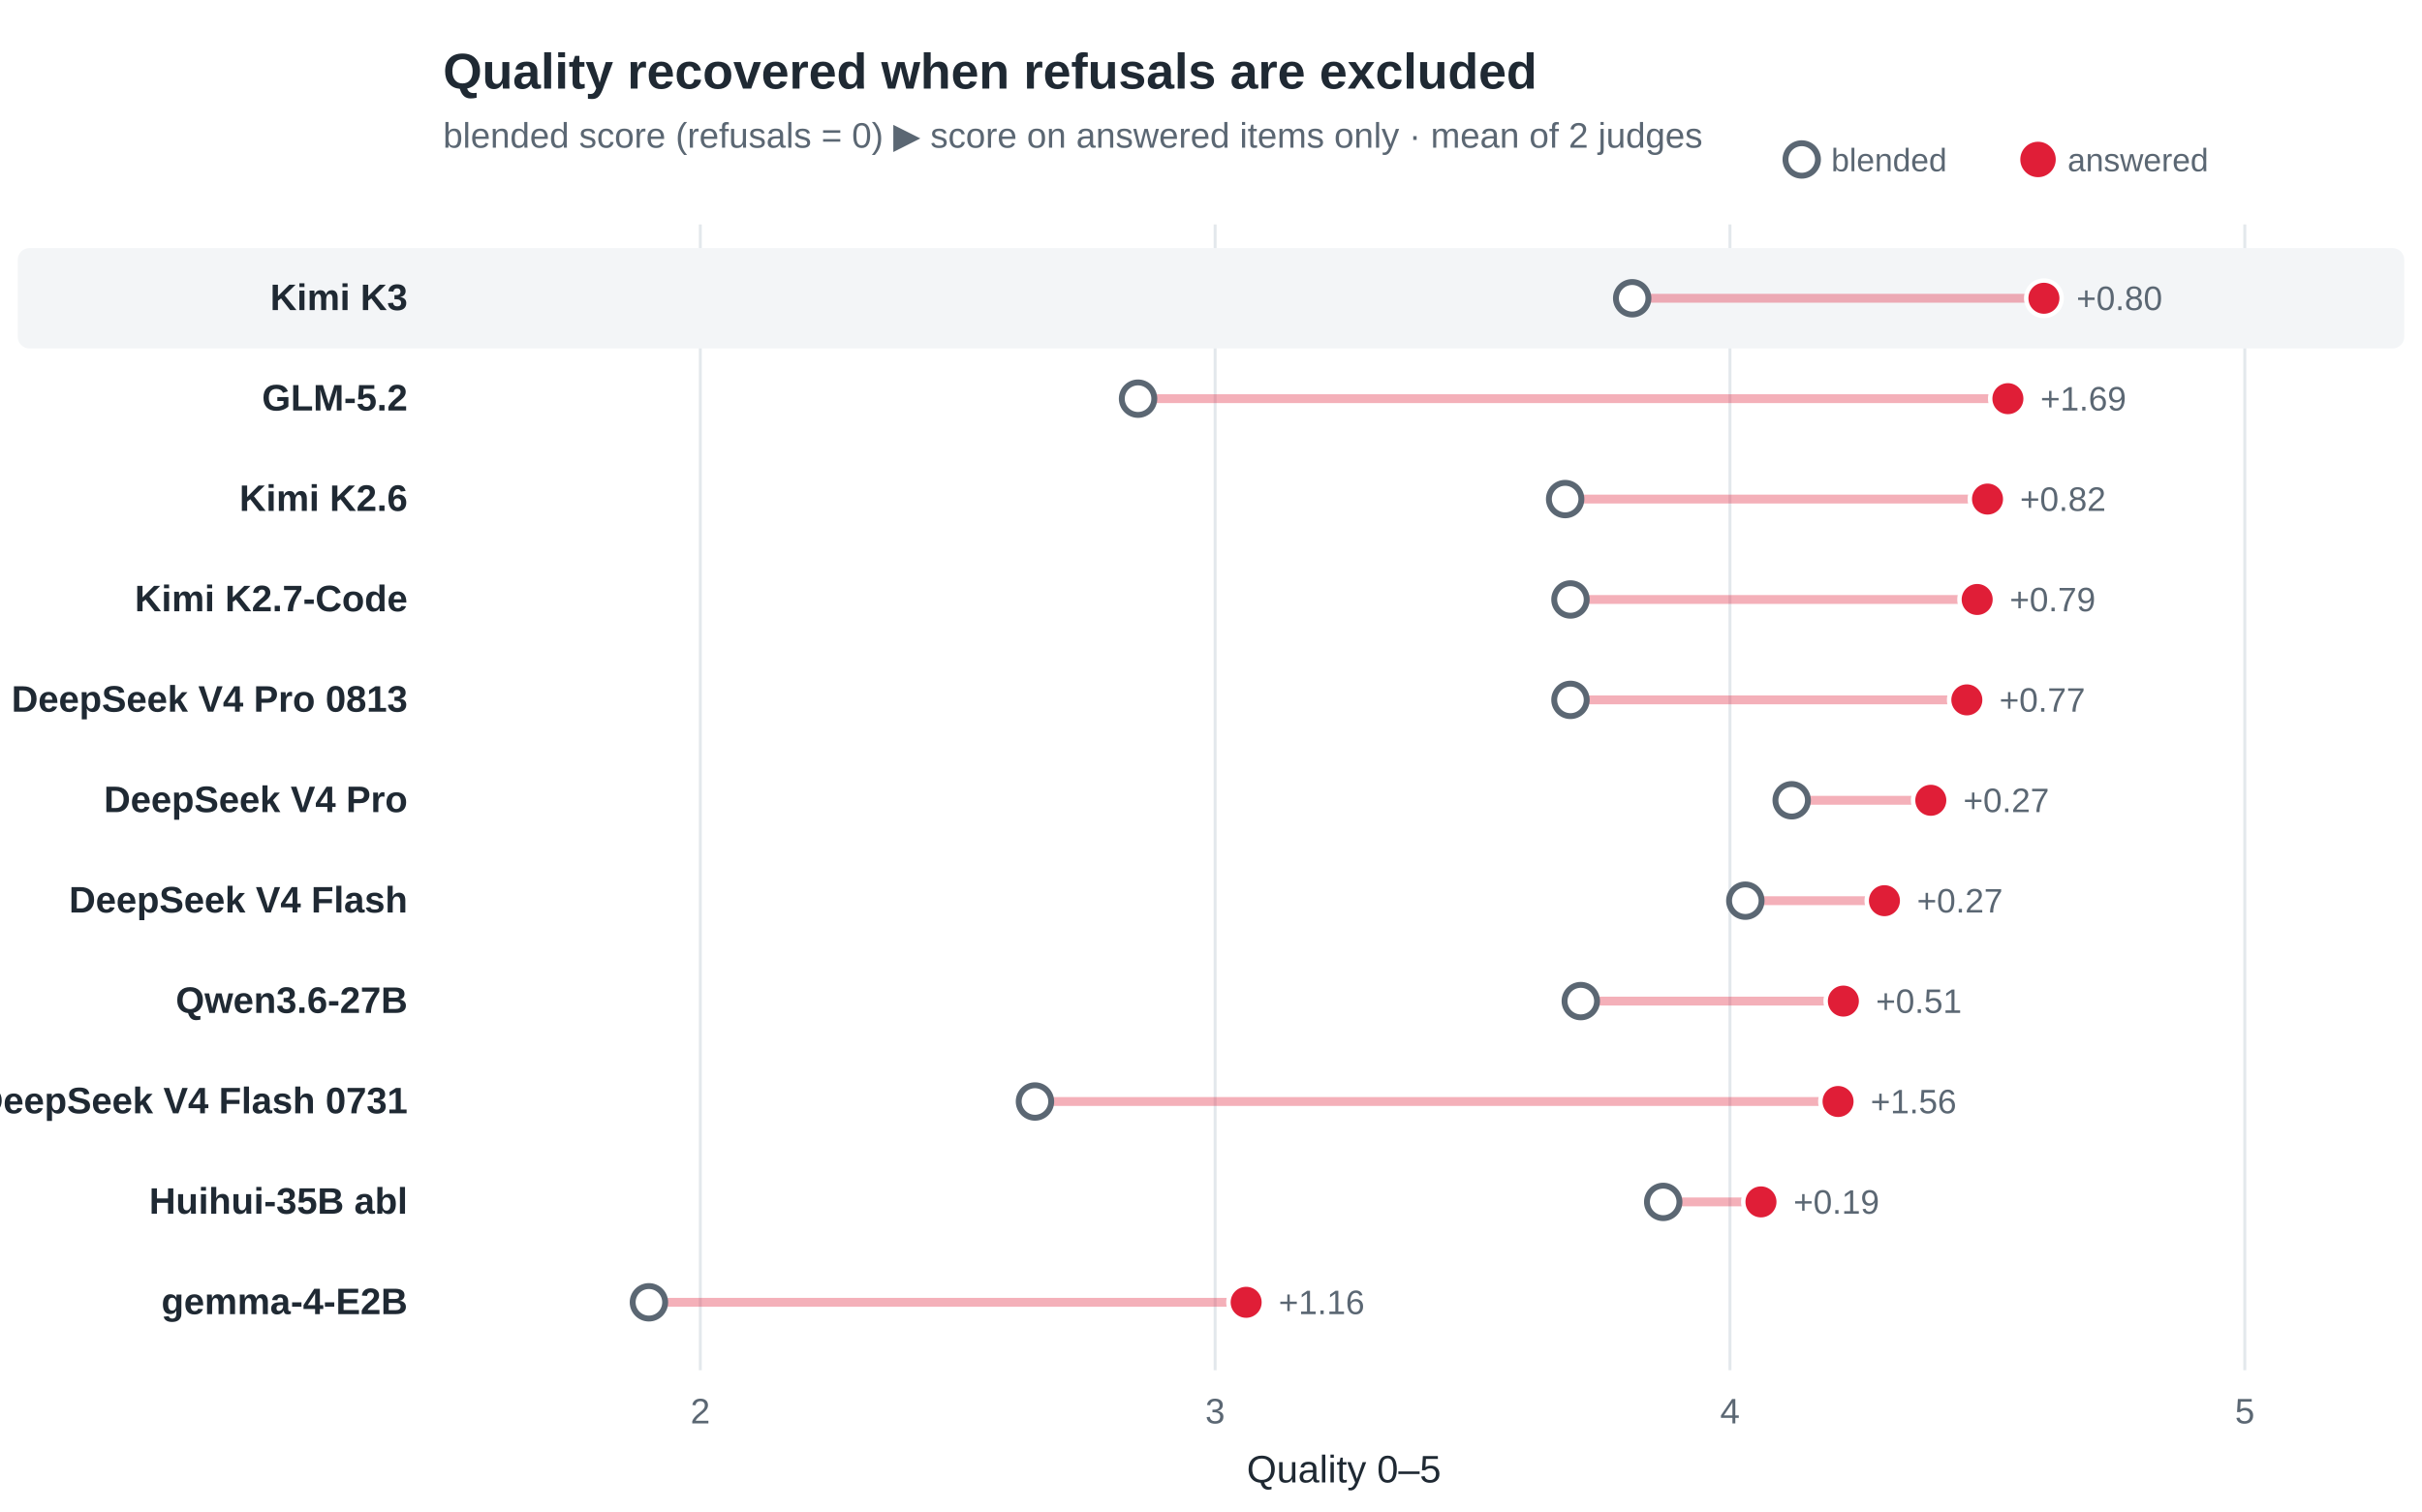
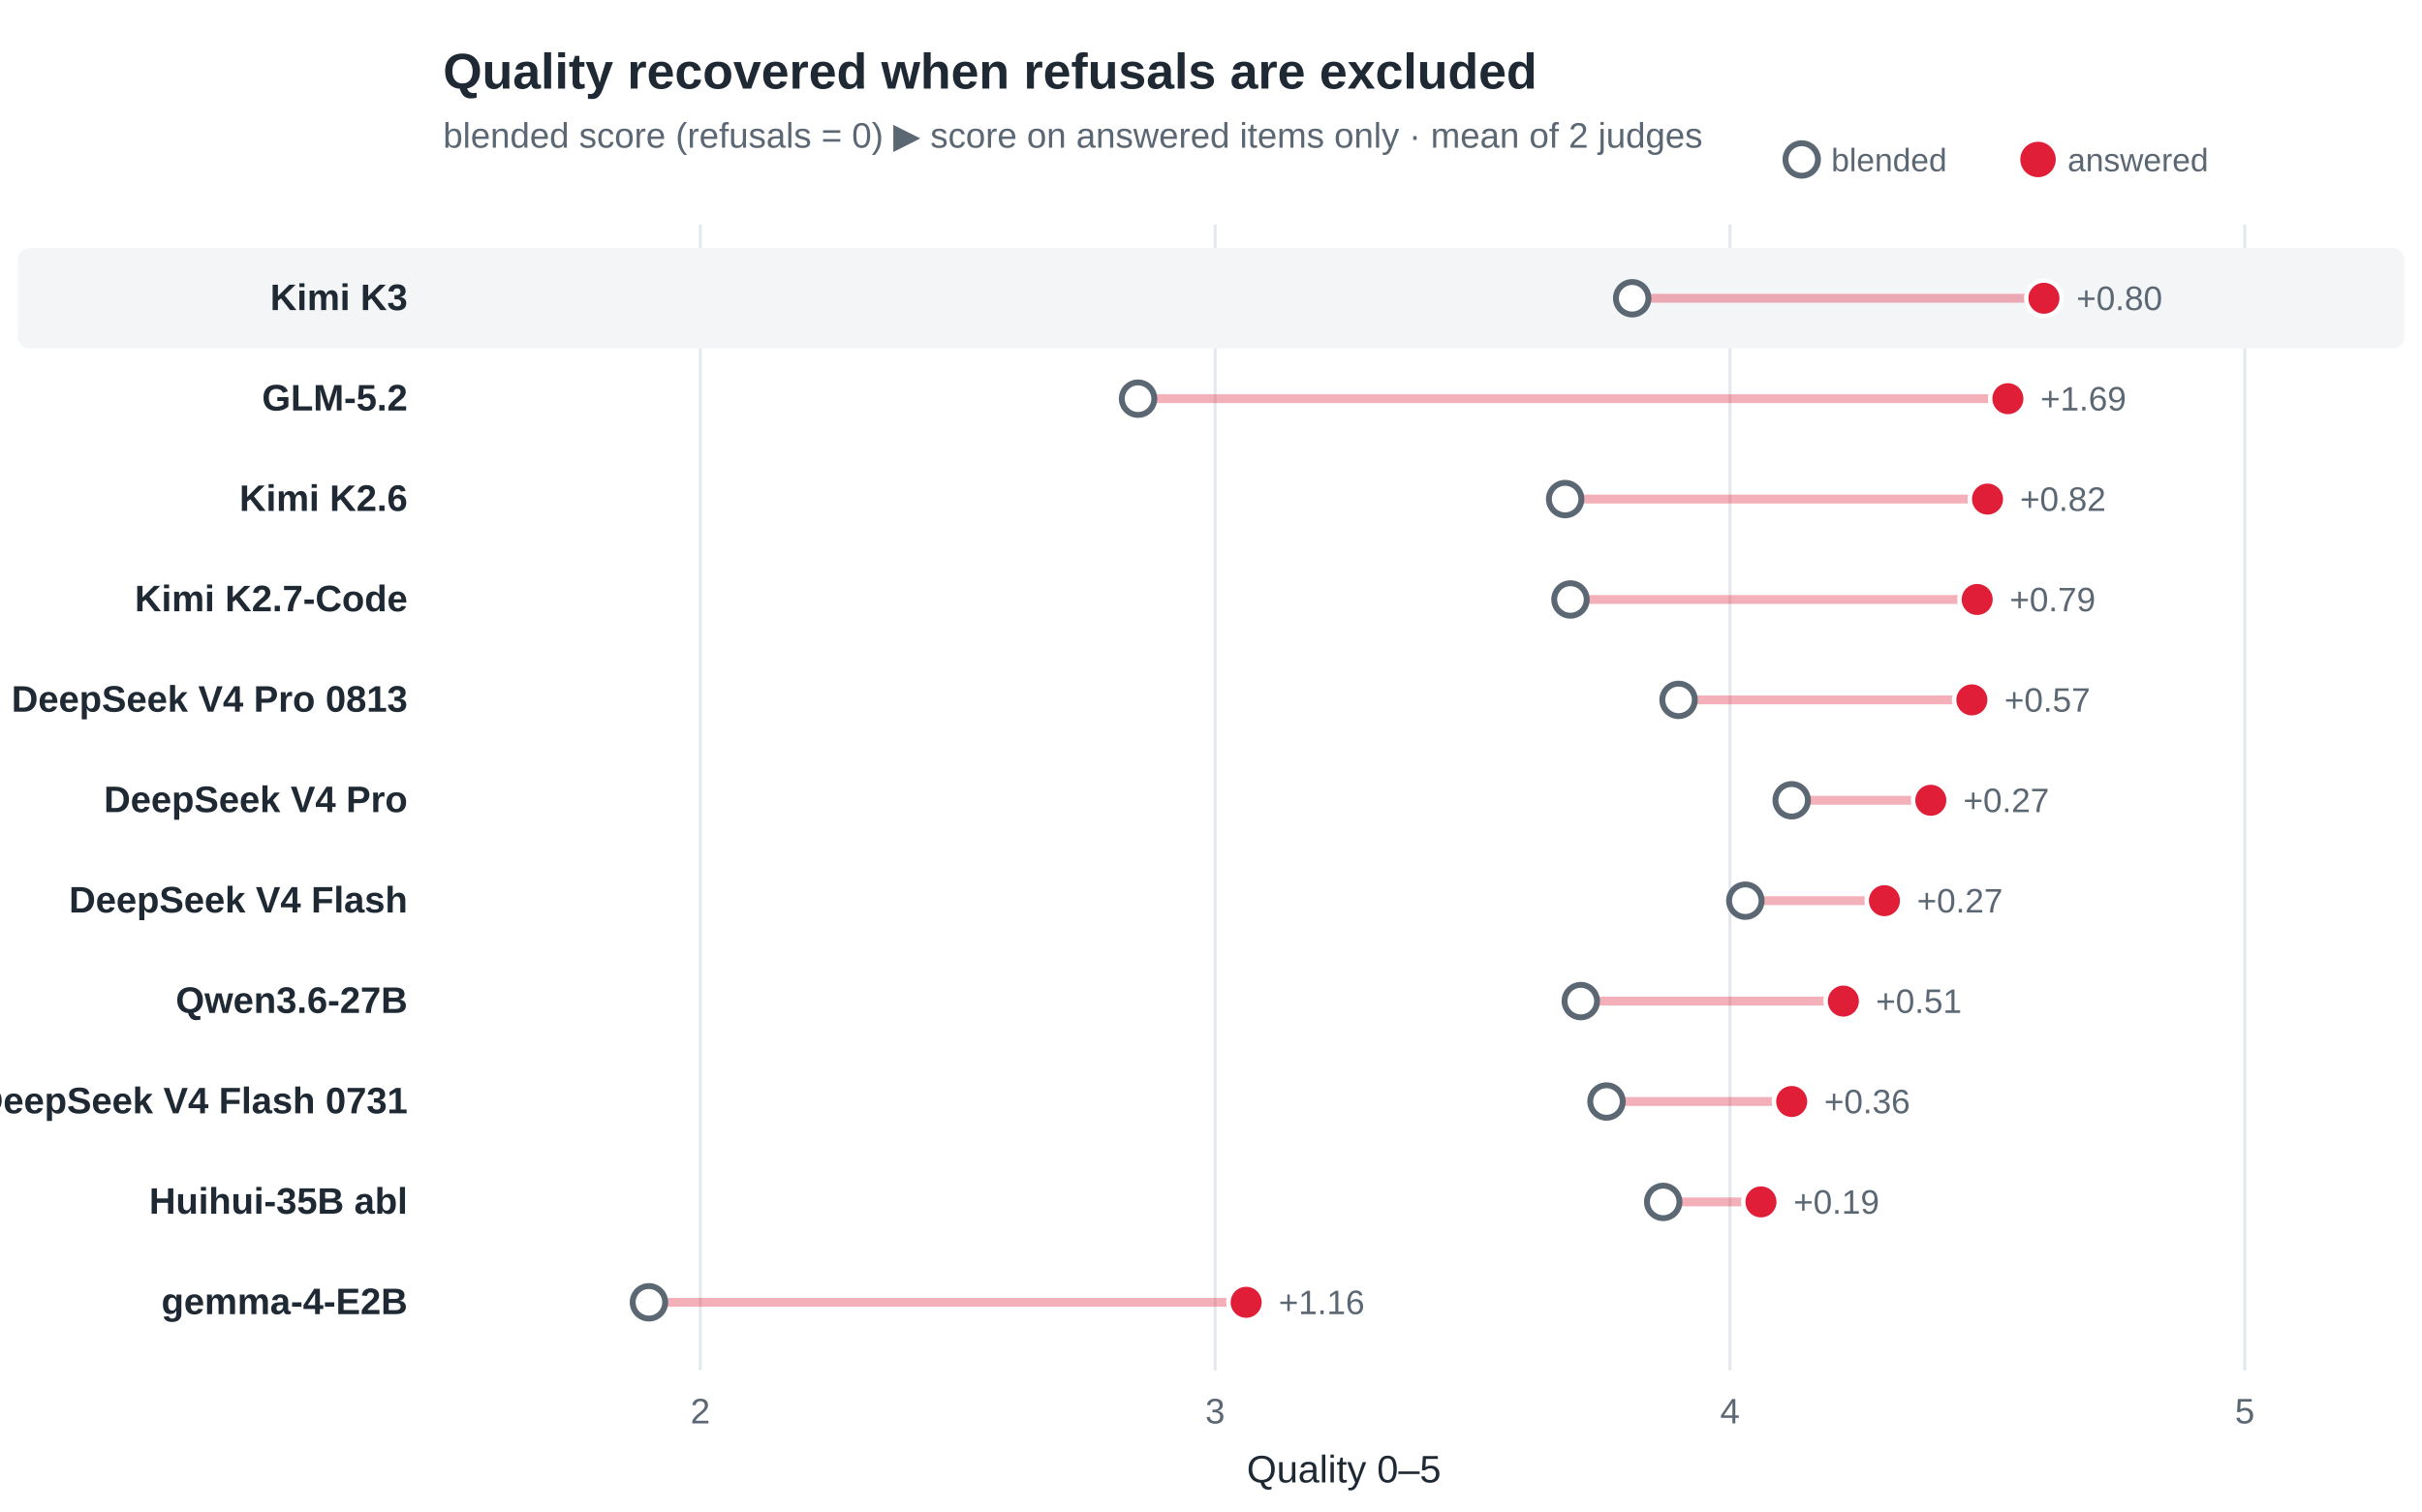
<svg xmlns="http://www.w3.org/2000/svg" width="820" height="512" viewBox="0 0 820 512" font-family="'Helvetica Neue',Arial,sans-serif">
  <rect width="820" height="512" fill="#ffffff" />
  <text x="150" y="30" font-size="17" font-weight="700" fill="#1f2933">Quality recovered when refusals are excluded</text>
  <text x="150" y="50" font-size="12" fill="#5b6773">blended score (refusals = 0)  ▶  score on answered items only · mean of 2 judges</text>
  <line x1="237.1" y1="76" x2="237.1" y2="464" stroke="#e3e8ec" stroke-width="1" />
  <text x="237.1" y="482" font-size="12" fill="#5b6773" text-anchor="middle">2</text>
  <line x1="411.4" y1="76" x2="411.4" y2="464" stroke="#e3e8ec" stroke-width="1" />
  <text x="411.4" y="482" font-size="12" fill="#5b6773" text-anchor="middle">3</text>
  <line x1="585.7" y1="76" x2="585.7" y2="464" stroke="#e3e8ec" stroke-width="1" />
  <text x="585.7" y="482" font-size="12" fill="#5b6773" text-anchor="middle">4</text>
  <line x1="760.0" y1="76" x2="760.0" y2="464" stroke="#e3e8ec" stroke-width="1" />
  <text x="760.0" y="482" font-size="12" fill="#5b6773" text-anchor="middle">5</text>
  <text x="455" y="502" font-size="13" fill="#1f2933" text-anchor="middle">Quality 0–5</text>
  <rect x="6" y="84.0" width="808" height="34" rx="4" fill="#f3f5f7" />
  <text x="138" y="105.0" font-size="12.5" font-weight="700" fill="#1f2933" text-anchor="end">Kimi K3</text>
  <line x1="552.6" y1="101.0" x2="692.0" y2="101.0" stroke="#e01e37" stroke-width="3" opacity="0.35" />
  <circle cx="552.6" cy="101.0" r="5.5" fill="#ffffff" stroke="#5b6773" stroke-width="2" />
  <circle cx="692.0" cy="101.0" r="6" fill="#e01e37" stroke="#ffffff" stroke-width="1.5" />
  <text x="703.0" y="105.0" font-size="11.5" fill="#5b6773" text-anchor="start">+0.80</text>
  <text x="138" y="139.0" font-size="12.5" font-weight="600" fill="#1f2933" text-anchor="end">GLM-5.2</text>
  <line x1="385.3" y1="135.0" x2="679.8" y2="135.0" stroke="#e01e37" stroke-width="3" opacity="0.35" />
  <circle cx="385.3" cy="135.0" r="5.5" fill="#ffffff" stroke="#5b6773" stroke-width="2" />
  <circle cx="679.8" cy="135.0" r="6" fill="#e01e37" stroke="#ffffff" stroke-width="1.5" />
  <text x="690.8" y="139.0" font-size="11.5" fill="#5b6773" text-anchor="start">+1.69</text>
  <text x="138" y="173.0" font-size="12.5" font-weight="600" fill="#1f2933" text-anchor="end">Kimi K2.6</text>
  <line x1="529.9" y1="169.0" x2="672.9" y2="169.0" stroke="#e01e37" stroke-width="3" opacity="0.35" />
  <circle cx="529.9" cy="169.0" r="5.5" fill="#ffffff" stroke="#5b6773" stroke-width="2" />
  <circle cx="672.9" cy="169.0" r="6" fill="#e01e37" stroke="#ffffff" stroke-width="1.5" />
  <text x="683.9" y="173.0" font-size="11.5" fill="#5b6773" text-anchor="start">+0.82</text>
  <text x="138" y="207.0" font-size="12.5" font-weight="600" fill="#1f2933" text-anchor="end">Kimi K2.7-Code</text>
  <line x1="531.7" y1="203.0" x2="669.4" y2="203.0" stroke="#e01e37" stroke-width="3" opacity="0.35" />
  <circle cx="531.7" cy="203.0" r="5.5" fill="#ffffff" stroke="#5b6773" stroke-width="2" />
  <circle cx="669.4" cy="203.0" r="6" fill="#e01e37" stroke="#ffffff" stroke-width="1.5" />
  <text x="680.4" y="207.0" font-size="11.5" fill="#5b6773" text-anchor="start">+0.79</text>
  <text x="138" y="241.0" font-size="12.5" font-weight="600" fill="#1f2933" text-anchor="end">DeepSeek V4 Pro 0813</text>
-   <line x1="531.7" y1="237.0" x2="665.9" y2="237.0" stroke="#e01e37" stroke-width="3" opacity="0.35" />
-   <circle cx="531.7" cy="237.0" r="5.5" fill="#ffffff" stroke="#5b6773" stroke-width="2" />
-   <circle cx="665.9" cy="237.0" r="6" fill="#e01e37" stroke="#ffffff" stroke-width="1.5" />
-   <text x="676.9" y="241.0" font-size="11.5" fill="#5b6773" text-anchor="start">+0.77</text>
+   <line x1="568.3" y1="237.0" x2="667.6" y2="237.0" stroke="#e01e37" stroke-width="3" opacity="0.35" />
+   <circle cx="568.3" cy="237.0" r="5.5" fill="#ffffff" stroke="#5b6773" stroke-width="2" />
+   <circle cx="667.6" cy="237.0" r="6" fill="#e01e37" stroke="#ffffff" stroke-width="1.5" />
+   <text x="678.6" y="241.0" font-size="11.5" fill="#5b6773" text-anchor="start">+0.57</text>
  <text x="138" y="275.0" font-size="12.5" font-weight="600" fill="#1f2933" text-anchor="end">DeepSeek V4 Pro</text>
  <line x1="606.6" y1="271.0" x2="653.7" y2="271.0" stroke="#e01e37" stroke-width="3" opacity="0.35" />
  <circle cx="606.6" cy="271.0" r="5.5" fill="#ffffff" stroke="#5b6773" stroke-width="2" />
  <circle cx="653.7" cy="271.0" r="6" fill="#e01e37" stroke="#ffffff" stroke-width="1.5" />
  <text x="664.7" y="275.0" font-size="11.5" fill="#5b6773" text-anchor="start">+0.27</text>
  <text x="138" y="309.0" font-size="12.5" font-weight="600" fill="#1f2933" text-anchor="end">DeepSeek V4 Flash</text>
  <line x1="590.9" y1="305.0" x2="638.0" y2="305.0" stroke="#e01e37" stroke-width="3" opacity="0.35" />
  <circle cx="590.9" cy="305.0" r="5.5" fill="#ffffff" stroke="#5b6773" stroke-width="2" />
  <circle cx="638.0" cy="305.0" r="6" fill="#e01e37" stroke="#ffffff" stroke-width="1.5" />
  <text x="649.0" y="309.0" font-size="11.5" fill="#5b6773" text-anchor="start">+0.27</text>
  <text x="138" y="343.0" font-size="12.5" font-weight="600" fill="#1f2933" text-anchor="end">Qwen3.6-27B</text>
  <line x1="535.2" y1="339.0" x2="624.1" y2="339.0" stroke="#e01e37" stroke-width="3" opacity="0.35" />
  <circle cx="535.2" cy="339.0" r="5.5" fill="#ffffff" stroke="#5b6773" stroke-width="2" />
  <circle cx="624.1" cy="339.0" r="6" fill="#e01e37" stroke="#ffffff" stroke-width="1.5" />
  <text x="635.1" y="343.0" font-size="11.5" fill="#5b6773" text-anchor="start">+0.51</text>
  <text x="138" y="377.0" font-size="12.5" font-weight="600" fill="#1f2933" text-anchor="end">DeepSeek V4 Flash 0731</text>
-   <line x1="350.4" y1="373.0" x2="622.3" y2="373.0" stroke="#e01e37" stroke-width="3" opacity="0.35" />
-   <circle cx="350.4" cy="373.0" r="5.5" fill="#ffffff" stroke="#5b6773" stroke-width="2" />
-   <circle cx="622.3" cy="373.0" r="6" fill="#e01e37" stroke="#ffffff" stroke-width="1.5" />
-   <text x="633.3" y="377.0" font-size="11.5" fill="#5b6773" text-anchor="start">+1.56</text>
+   <line x1="543.9" y1="373.0" x2="606.6" y2="373.0" stroke="#e01e37" stroke-width="3" opacity="0.35" />
+   <circle cx="543.9" cy="373.0" r="5.5" fill="#ffffff" stroke="#5b6773" stroke-width="2" />
+   <circle cx="606.6" cy="373.0" r="6" fill="#e01e37" stroke="#ffffff" stroke-width="1.5" />
+   <text x="617.6" y="377.0" font-size="11.5" fill="#5b6773" text-anchor="start">+0.36</text>
  <text x="138" y="411.0" font-size="12.5" font-weight="600" fill="#1f2933" text-anchor="end">Huihui-35B abl</text>
  <line x1="563.1" y1="407.0" x2="596.2" y2="407.0" stroke="#e01e37" stroke-width="3" opacity="0.35" />
  <circle cx="563.1" cy="407.0" r="5.5" fill="#ffffff" stroke="#5b6773" stroke-width="2" />
  <circle cx="596.2" cy="407.0" r="6" fill="#e01e37" stroke="#ffffff" stroke-width="1.5" />
  <text x="607.2" y="411.0" font-size="11.5" fill="#5b6773" text-anchor="start">+0.19</text>
  <text x="138" y="445.0" font-size="12.5" font-weight="600" fill="#1f2933" text-anchor="end">gemma-4-E2B</text>
  <line x1="219.7" y1="441.0" x2="421.9" y2="441.0" stroke="#e01e37" stroke-width="3" opacity="0.35" />
  <circle cx="219.7" cy="441.0" r="5.5" fill="#ffffff" stroke="#5b6773" stroke-width="2" />
  <circle cx="421.9" cy="441.0" r="6" fill="#e01e37" stroke="#ffffff" stroke-width="1.5" />
  <text x="432.9" y="445.0" font-size="11.5" fill="#5b6773" text-anchor="start">+1.16</text>
  <circle cx="610.0" cy="54.0" r="5.5" fill="#ffffff" stroke="#5b6773" stroke-width="2" />
  <text x="620.0" y="58.0" font-size="11" fill="#5b6773">blended</text>
  <circle cx="690.0" cy="54.0" r="6" fill="#e01e37" />
  <text x="700.0" y="58.0" font-size="11" fill="#5b6773">answered</text>
</svg>
